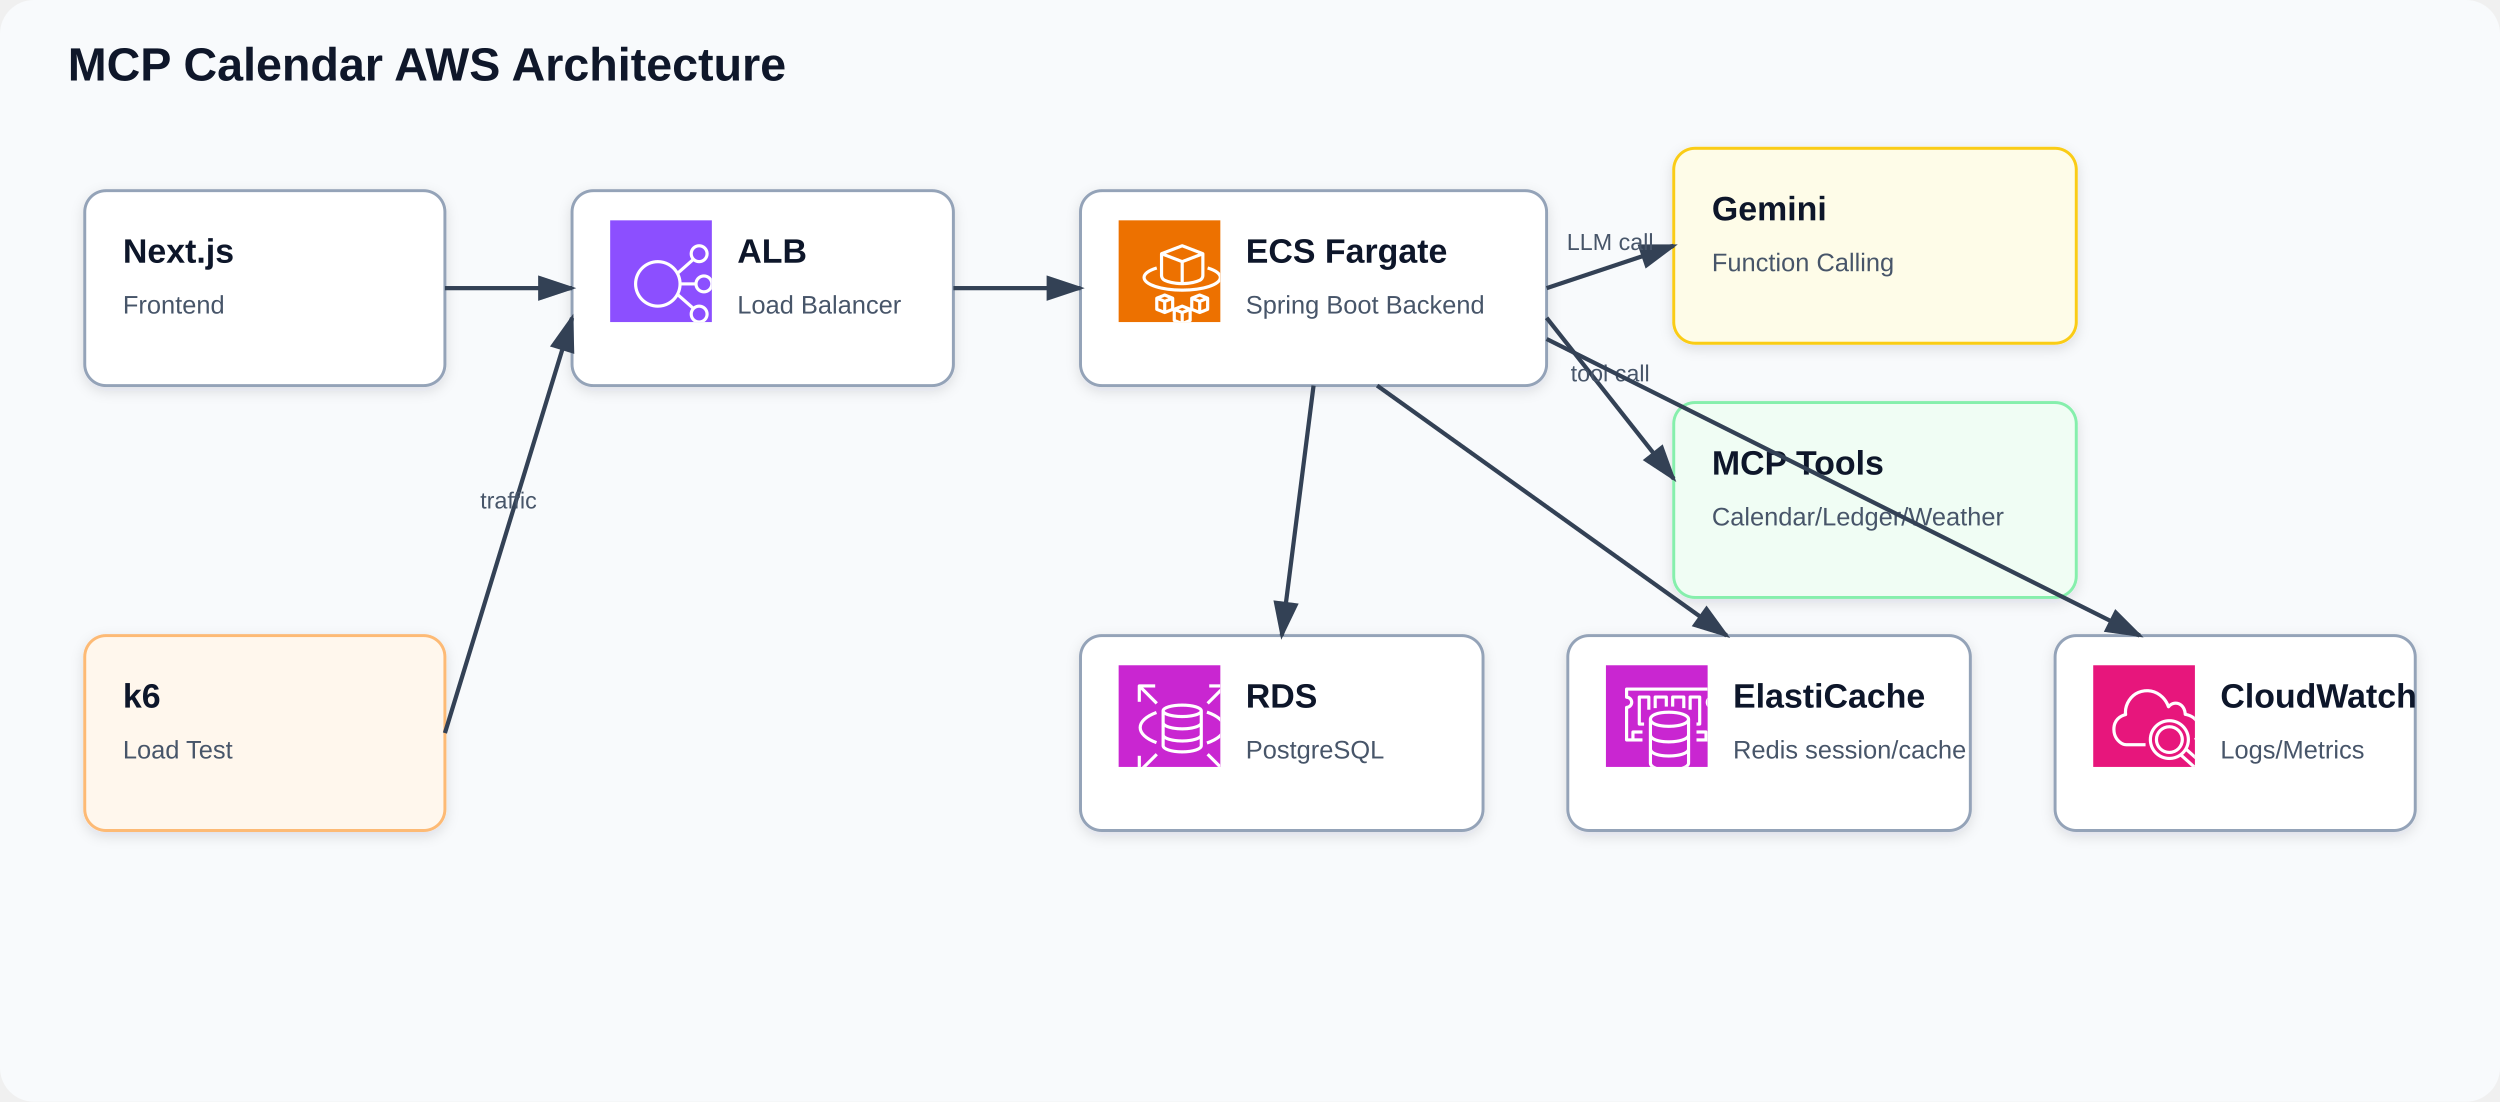
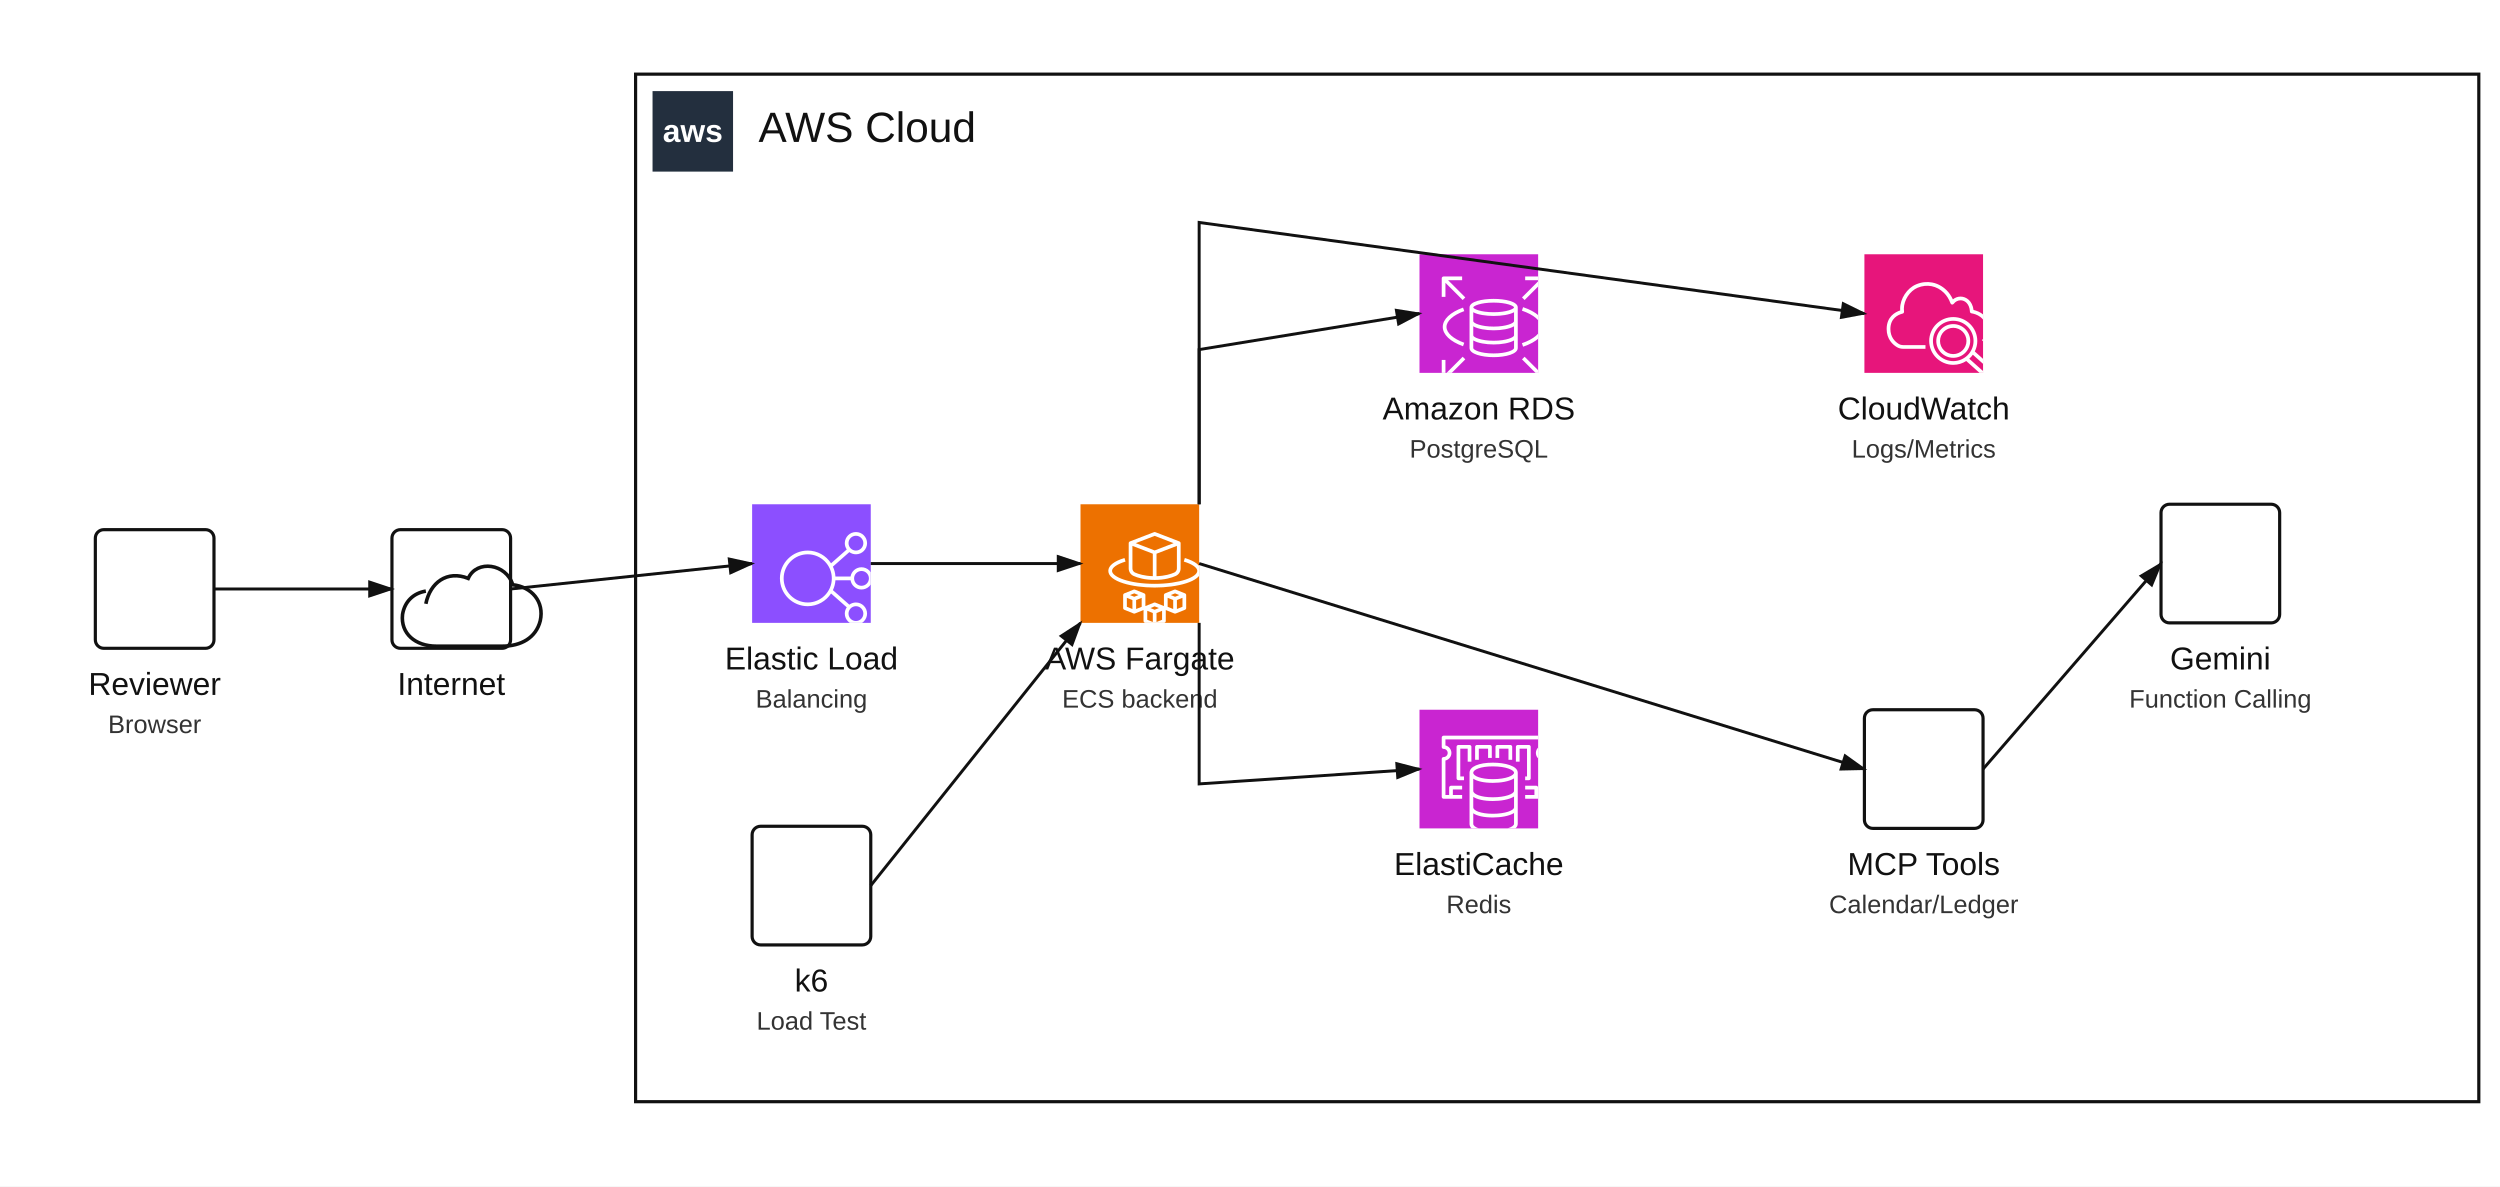
- <svg xmlns="http://www.w3.org/2000/svg" width="1180" height="520" viewBox="0 0 1180 520" role="img" aria-labelledby="title desc">
+ <svg xmlns="http://www.w3.org/2000/svg" width="1180" height="560" viewBox="0 0 1180 560" role="img" aria-labelledby="title desc">
  <defs>
    <marker id="arrow" markerWidth="10" markerHeight="10" refX="8" refY="3" orient="auto" markerUnits="strokeWidth">
-       <path d="M0,0 L0,6 L9,3 z" fill="#334155" />
+       <path d="M0,0 L0,6 L9,3 z" fill="#111" />
    </marker>
-     <filter id="shadow" x="-10%" y="-10%" width="120%" height="120%">
-       <feDropShadow dx="0" dy="2" stdDeviation="3" flood-color="#0f172a" flood-opacity="0.12" />
-     </filter>
  </defs>
-   <style>
-     .bg{fill:#f8fafc}.group{fill:#eef6ff;stroke:#93c5fd;stroke-width:1.2;stroke-dasharray:5 5}.label{font-family:Arial,'Noto Sans KR',sans-serif;font-size:16px;font-weight:700;fill:#0f172a}.sub{font-family:Arial,'Noto Sans KR',sans-serif;font-size:12px;fill:#475569}.edge{font-family:Arial,'Noto Sans KR',sans-serif;font-size:11px;fill:#475569}.title{font-family:Arial,'Noto Sans KR',sans-serif;font-size:22px;font-weight:800;fill:#0f172a}.caption{font-family:Arial,'Noto Sans KR',sans-serif;font-size:13px;fill:#334155}.arrow{stroke:#334155;stroke-width:2;fill:none;marker-end:url(#arrow)}.card{filter:url(#shadow)}
-   </style>
-   <rect class="bg" width="100%" height="100%" rx="16" />
-   <text x="32" y="38" class="title">MCP Calendar AWS Architecture</text>
-   <g class="card">
-     <g>
-       <rect x="40" y="90" width="170" height="92" rx="10" fill="#ffffff" stroke="#94a3b8" stroke-width="1.4" />
-       <text x="58" y="124" class="label">Next.js</text>
-       <text x="58" y="148" class="sub">Frontend</text>
-     </g>
+   <style>.label,.svc,.sub,.cloud-title,.awslogo{font-family:Arial,Helvetica,sans-serif;fill:#111}.cloud-title{font-size:20px}.awslogo{font-size:15px;font-weight:bold;fill:#fff}.svc{font-size:15px}.sub{font-size:12px;fill:#333}.caption{font-size:13px;fill:#333}.arrow{stroke:#111;stroke-width:1.4;fill:none;marker-end:url(#arrow)}</style>
+   <rect width="100%" height="100%" fill="#fff" />
+   <g>
+     <rect x="45" y="250" width="56" height="56" rx="4" fill="#fff" stroke="#111" stroke-width="1.5" />
+     <text x="73" y="328" text-anchor="middle" class="svc">
+       <tspan x="73" dy="0">Reviewer</tspan>
+     </text>
+     <text x="73" y="346" text-anchor="middle" class="sub">
+       <tspan x="73" dy="0">Browser</tspan>
+     </text>
  </g>
-   <g class="card">
-     <g>
-       <rect x="270" y="90" width="180" height="92" rx="10" fill="#ffffff" stroke="#94a3b8" stroke-width="1.4" />
-       <svg x="288" y="104" width="48" height="48" viewBox="0 0 64 64" aria-hidden="true">
-         <g id="Icon-Architecture/64/Arch_Elastic-Load-Balancing_64" stroke="none" stroke-width="1" fill="none" fill-rule="evenodd">
-           <g id="Icon-Architecture-BG/64/Networking-Content-Delivery" fill="#8C4FFF">
-             <rect id="Rectangle" x="0" y="0" width="80" height="80" />
-           </g>
-           <path d="M30,53 C22.832,53 17,47.168 17,40 C17,32.832 22.832,27 30,27 C37.168,27 43,32.832 43,40 C43,47.168 37.168,53 30,53 M60,59 C60,61.206 58.206,63 56,63 C53.794,63 52,61.206 52,59 C52,56.794 53.794,55 56,55 C58.206,55 60,56.794 60,59 M56,17 C58.206,17 60,18.794 60,21 C60,23.206 58.206,25 56,25 C53.794,25 52,23.206 52,21 C52,18.794 53.794,17 56,17 M59,36 C61.206,36 63,37.794 63,40 C63,42.206 61.206,44 59,44 C56.794,44 55,42.206 55,40 C55,37.794 56.794,36 59,36 M44.949,41 L53.09,41 C53.568,43.833 56.033,46 59,46 C62.309,46 65,43.309 65,40 C65,36.691 62.309,34 59,34 C56.033,34 53.568,36.167 53.09,39 L44.949,39 C44.823,37.099 44.344,35.297 43.572,33.654 L52.446,25.823 C53.442,26.559 54.669,27 56,27 C59.309,27 62,24.309 62,21 C62,17.691 59.309,15 56,15 C52.691,15 50,17.691 50,21 C50,22.256 50.389,23.421 51.051,24.386 L42.581,31.859 C39.904,27.738 35.271,25 30,25 C21.729,25 15,31.729 15,40 C15,48.271 21.729,55 30,55 C35.271,55 39.904,52.262 42.581,48.141 L51.051,55.614 C50.389,56.579 50,57.744 50,59 C50,62.309 52.691,65 56,65 C59.309,65 62,62.309 62,59 C62,55.691 59.309,53 56,53 C54.669,53 53.442,53.441 52.446,54.177 L43.572,46.346 C44.344,44.703 44.823,42.901 44.949,41" id="Elastic-Load-Balancing_Icon_64_Squid" fill="#FFFFFF" />
+   <g>
+     <rect x="185" y="250" width="56" height="56" rx="4" fill="#fff" stroke="#111" stroke-width="1.5" />
+     <path d="M16 35c2-10 10-16 20-12 4-9 18-7 21 3 9 1 15 8 13 17-2 8-9 12-18 12H21c-10 0-17-6-16-15 1-6 5-10 11-11" transform="translate(185 250)" fill="none" stroke="#111" stroke-width="1.7" />
+     <text x="213" y="328" text-anchor="middle" class="svc">
+       <tspan x="213" dy="0">Internet</tspan>
+     </text>
+   </g>
+   <rect x="300" y="35" width="870" height="485" fill="#fff" stroke="#111" stroke-width="1.5" />
+   <rect x="308" y="43" width="38" height="38" fill="#232f3e" />
+   <text x="327" y="67" text-anchor="middle" class="awslogo">aws</text>
+   <text x="358" y="67" class="cloud-title">AWS Cloud</text>
+   <g>
+     <svg x="355" y="238" width="56" height="56" viewBox="0 0 64 64" aria-hidden="true">
+       <g id="Icon-Architecture/64/Arch_Elastic-Load-Balancing_64" stroke="none" stroke-width="1" fill="none" fill-rule="evenodd">
+         <g id="Icon-Architecture-BG/64/Networking-Content-Delivery" fill="#8C4FFF">
+           <rect id="Rectangle" x="0" y="0" width="80" height="80" />
        </g>
-       </svg>
-       <text x="348" y="124" class="label">ALB</text>
-       <text x="348" y="148" class="sub">Load Balancer</text>
-     </g>
+         <path d="M30,53 C22.832,53 17,47.168 17,40 C17,32.832 22.832,27 30,27 C37.168,27 43,32.832 43,40 C43,47.168 37.168,53 30,53 M60,59 C60,61.206 58.206,63 56,63 C53.794,63 52,61.206 52,59 C52,56.794 53.794,55 56,55 C58.206,55 60,56.794 60,59 M56,17 C58.206,17 60,18.794 60,21 C60,23.206 58.206,25 56,25 C53.794,25 52,23.206 52,21 C52,18.794 53.794,17 56,17 M59,36 C61.206,36 63,37.794 63,40 C63,42.206 61.206,44 59,44 C56.794,44 55,42.206 55,40 C55,37.794 56.794,36 59,36 M44.949,41 L53.09,41 C53.568,43.833 56.033,46 59,46 C62.309,46 65,43.309 65,40 C65,36.691 62.309,34 59,34 C56.033,34 53.568,36.167 53.09,39 L44.949,39 C44.823,37.099 44.344,35.297 43.572,33.654 L52.446,25.823 C53.442,26.559 54.669,27 56,27 C59.309,27 62,24.309 62,21 C62,17.691 59.309,15 56,15 C52.691,15 50,17.691 50,21 C50,22.256 50.389,23.421 51.051,24.386 L42.581,31.859 C39.904,27.738 35.271,25 30,25 C21.729,25 15,31.729 15,40 C15,48.271 21.729,55 30,55 C35.271,55 39.904,52.262 42.581,48.141 L51.051,55.614 C50.389,56.579 50,57.744 50,59 C50,62.309 52.691,65 56,65 C59.309,65 62,62.309 62,59 C62,55.691 59.309,53 56,53 C54.669,53 53.442,53.441 52.446,54.177 L43.572,46.346 C44.344,44.703 44.823,42.901 44.949,41" id="Elastic-Load-Balancing_Icon_64_Squid" fill="#FFFFFF" />
+       </g>
+     </svg>
+     <text x="383" y="316" text-anchor="middle" class="svc">
+       <tspan x="383" dy="0">Elastic Load</tspan>
+     </text>
+     <text x="383" y="334" text-anchor="middle" class="sub">
+       <tspan x="383" dy="0">Balancing</tspan>
+     </text>
  </g>
-   <g class="card">
-     <g>
-       <rect x="510" y="90" width="220" height="92" rx="10" fill="#ffffff" stroke="#94a3b8" stroke-width="1.4" />
-       <svg x="528" y="104" width="48" height="48" viewBox="0 0 64 64" aria-hidden="true">
-         <g id="Icon-Architecture/64/Arch_AWS-Fargate_64" stroke="none" stroke-width="1" fill="none" fill-rule="evenodd">
-           <g id="Icon-Architecture-BG/64/Compute" fill="#ED7100">
-             <rect id="Rectangle" x="0" y="0" width="80" height="80" />
-           </g>
-           <path d="M52,56.523 L52,51.677 L55,50.477 L55,55.323 L52,56.523 Z M47,50.477 L50,51.677 L50,56.523 L47,55.323 L47,50.477 Z M41,63.523 L41,58.677 L44,57.477 L44,62.323 L41,63.523 Z M36,57.477 L39,58.677 L39,63.523 L36,62.323 L36,57.477 Z M30,56.523 L30,51.677 L33,50.477 L33,55.323 L30,56.523 Z M25,50.477 L28,51.677 L28,56.523 L25,55.323 L25,50.477 Z M29,48.077 L31.308,49 L29,49.923 L26.692,49 L29,48.077 Z M40,55.077 L42.308,56 L40,56.923 L37.692,56 L40,55.077 Z M51,48.077 L53.308,49 L51,49.923 L48.692,49 L51,48.077 Z M56.371,48.071 L51.371,46.071 C51.133,45.977 50.867,45.977 50.629,46.071 L45.629,48.071 C45.249,48.224 45,48.591 45,49 L45,54.923 L40.371,53.071 C40.133,52.977 39.867,52.977 39.629,53.071 L35,54.923 L35,49 C35,48.591 34.751,48.224 34.371,48.071 L29.371,46.071 C29.133,45.977 28.867,45.977 28.629,46.071 L23.629,48.071 C23.249,48.224 23,48.591 23,49 L23,56 C23,56.409 23.249,56.776 23.629,56.929 L28.629,58.929 C28.748,58.976 28.874,59 29,59 C29.126,59 29.252,58.976 29.371,58.929 L34,57.077 L34,63 C34,63.409 34.249,63.776 34.629,63.929 L39.629,65.929 C39.748,65.976 39.874,66 40,66 C40.126,66 40.252,65.976 40.371,65.929 L45.371,63.929 C45.751,63.776 46,63.409 46,63 L46,57.077 L50.629,58.929 C50.748,58.976 50.874,59 51,59 C51.126,59 51.252,58.976 51.371,58.929 L56.371,56.929 C56.751,56.776 57,56.409 57,56 L57,49 C57,48.591 56.751,48.224 56.371,48.071 L56.371,48.071 Z M65,35.938 C65,41.783 52.119,44.938 40,44.938 C27.881,44.938 15,41.783 15,35.938 C15,33.147 18.095,30.69 23.715,29.019 L24.285,30.936 C19.791,32.272 17,34.189 17,35.938 C17,39.249 26.445,42.938 40,42.938 C53.555,42.938 63,39.249 63,35.938 C63,34.189 60.209,32.272 55.715,30.936 L56.285,29.019 C61.905,30.69 65,33.147 65,35.938 L65,35.938 Z M40,17.071 L50.214,21 L40,24.929 L29.786,21 L40,17.071 Z M50.58,36.842 C48.694,37.686 45.528,38.669 41,38.801 L41,26.687 L52,22.457 L52,34.648 C52,35.599 51.444,36.46 50.58,36.842 L50.58,36.842 Z M28,34.648 L28,22.457 L39,26.687 L39,38.801 C34.472,38.669 31.306,37.686 29.416,36.84 C28.556,36.46 28,35.599 28,34.648 L28,34.648 Z M28.604,38.667 C30.805,39.652 34.569,40.827 40,40.827 C45.431,40.827 49.195,39.652 51.393,38.669 C52.977,37.968 54,36.39 54,34.648 L54,21 C54,20.586 53.745,20.215 53.359,20.066 L40.359,15.066 C40.127,14.978 39.873,14.978 39.641,15.066 L26.641,20.066 C26.255,20.215 26,20.586 26,21 L26,34.648 C26,36.39 27.023,37.968 28.604,38.667 L28.604,38.667 Z" id="AWS-Fargate_Icon_64_Squid" fill="#FFFFFF" />
+   <g>
+     <svg x="510" y="238" width="56" height="56" viewBox="0 0 64 64" aria-hidden="true">
+       <g id="Icon-Architecture/64/Arch_AWS-Fargate_64" stroke="none" stroke-width="1" fill="none" fill-rule="evenodd">
+         <g id="Icon-Architecture-BG/64/Compute" fill="#ED7100">
+           <rect id="Rectangle" x="0" y="0" width="80" height="80" />
        </g>
-       </svg>
-       <text x="588" y="124" class="label">ECS Fargate</text>
-       <text x="588" y="148" class="sub">Spring Boot Backend</text>
-     </g>
+         <path d="M52,56.523 L52,51.677 L55,50.477 L55,55.323 L52,56.523 Z M47,50.477 L50,51.677 L50,56.523 L47,55.323 L47,50.477 Z M41,63.523 L41,58.677 L44,57.477 L44,62.323 L41,63.523 Z M36,57.477 L39,58.677 L39,63.523 L36,62.323 L36,57.477 Z M30,56.523 L30,51.677 L33,50.477 L33,55.323 L30,56.523 Z M25,50.477 L28,51.677 L28,56.523 L25,55.323 L25,50.477 Z M29,48.077 L31.308,49 L29,49.923 L26.692,49 L29,48.077 Z M40,55.077 L42.308,56 L40,56.923 L37.692,56 L40,55.077 Z M51,48.077 L53.308,49 L51,49.923 L48.692,49 L51,48.077 Z M56.371,48.071 L51.371,46.071 C51.133,45.977 50.867,45.977 50.629,46.071 L45.629,48.071 C45.249,48.224 45,48.591 45,49 L45,54.923 L40.371,53.071 C40.133,52.977 39.867,52.977 39.629,53.071 L35,54.923 L35,49 C35,48.591 34.751,48.224 34.371,48.071 L29.371,46.071 C29.133,45.977 28.867,45.977 28.629,46.071 L23.629,48.071 C23.249,48.224 23,48.591 23,49 L23,56 C23,56.409 23.249,56.776 23.629,56.929 L28.629,58.929 C28.748,58.976 28.874,59 29,59 C29.126,59 29.252,58.976 29.371,58.929 L34,57.077 L34,63 C34,63.409 34.249,63.776 34.629,63.929 L39.629,65.929 C39.748,65.976 39.874,66 40,66 C40.126,66 40.252,65.976 40.371,65.929 L45.371,63.929 C45.751,63.776 46,63.409 46,63 L46,57.077 L50.629,58.929 C50.748,58.976 50.874,59 51,59 C51.126,59 51.252,58.976 51.371,58.929 L56.371,56.929 C56.751,56.776 57,56.409 57,56 L57,49 C57,48.591 56.751,48.224 56.371,48.071 L56.371,48.071 Z M65,35.938 C65,41.783 52.119,44.938 40,44.938 C27.881,44.938 15,41.783 15,35.938 C15,33.147 18.095,30.69 23.715,29.019 L24.285,30.936 C19.791,32.272 17,34.189 17,35.938 C17,39.249 26.445,42.938 40,42.938 C53.555,42.938 63,39.249 63,35.938 C63,34.189 60.209,32.272 55.715,30.936 L56.285,29.019 C61.905,30.69 65,33.147 65,35.938 L65,35.938 Z M40,17.071 L50.214,21 L40,24.929 L29.786,21 L40,17.071 Z M50.58,36.842 C48.694,37.686 45.528,38.669 41,38.801 L41,26.687 L52,22.457 L52,34.648 C52,35.599 51.444,36.46 50.58,36.842 L50.58,36.842 Z M28,34.648 L28,22.457 L39,26.687 L39,38.801 C34.472,38.669 31.306,37.686 29.416,36.84 C28.556,36.46 28,35.599 28,34.648 L28,34.648 Z M28.604,38.667 C30.805,39.652 34.569,40.827 40,40.827 C45.431,40.827 49.195,39.652 51.393,38.669 C52.977,37.968 54,36.39 54,34.648 L54,21 C54,20.586 53.745,20.215 53.359,20.066 L40.359,15.066 C40.127,14.978 39.873,14.978 39.641,15.066 L26.641,20.066 C26.255,20.215 26,20.586 26,21 L26,34.648 C26,36.39 27.023,37.968 28.604,38.667 L28.604,38.667 Z" id="AWS-Fargate_Icon_64_Squid" fill="#FFFFFF" />
+       </g>
+     </svg>
+     <text x="538" y="316" text-anchor="middle" class="svc">
+       <tspan x="538" dy="0">AWS Fargate</tspan>
+     </text>
+     <text x="538" y="334" text-anchor="middle" class="sub">
+       <tspan x="538" dy="0">ECS backend</tspan>
+     </text>
  </g>
-   <g class="card">
-     <g>
-       <rect x="790" y="70" width="190" height="92" rx="10" fill="#fefce8" stroke="#facc15" stroke-width="1.4" />
-       <text x="808" y="104" class="label">Gemini</text>
-       <text x="808" y="128" class="sub">Function Calling</text>
-     </g>
+   <g>
+     <svg x="670" y="120" width="56" height="56" viewBox="0 0 64 64" aria-hidden="true">
+       <g id="Icon-Architecture/64/Arch_Amazon-RDS_64" stroke="none" stroke-width="1" fill="none" fill-rule="evenodd">
+         <g id="Icon-Architecture-BG/64/Database" fill="#C925D1">
+           <rect id="Rectangle" x="0" y="0" width="80" height="80" />
+         </g>
+         <path d="M15.414,14 L24.707,23.293 L23.293,24.707 L14,15.414 L14,23 L12,23 L12,13 C12,12.448 12.447,12 13,12 L23,12 L23,14 L15.414,14 Z M68,13 L68,23 L66,23 L66,15.414 L56.707,24.707 L55.293,23.293 L64.586,14 L57,14 L57,12 L67,12 C67.553,12 68,12.448 68,13 L68,13 Z M66,57 L68,57 L68,67 C68,67.552 67.553,68 67,68 L57,68 L57,66 L64.586,66 L55.293,56.707 L56.707,55.293 L66,64.586 L66,57 Z M65.5,39.213 C65.5,35.894 61.668,32.615 55.25,30.442 L55.891,28.548 C63.268,31.045 67.5,34.932 67.5,39.213 C67.5,43.495 63.268,47.383 55.89,49.879 L55.249,47.984 C61.668,45.812 65.5,42.534 65.5,39.213 L65.5,39.213 Z M14.556,39.213 C14.556,42.393 18.143,45.585 24.152,47.753 L23.473,49.634 C16.535,47.131 12.556,43.333 12.556,39.213 C12.556,35.094 16.535,31.296 23.473,28.792 L24.152,30.673 C18.143,32.842 14.556,36.034 14.556,39.213 L14.556,39.213 Z M24.707,56.707 L15.414,66 L23,66 L23,68 L13,68 C12.447,68 12,67.552 12,67 L12,57 L14,57 L14,64.586 L23.293,55.293 L24.707,56.707 Z M40,31.286 C32.854,31.286 29,29.44 29,28.686 C29,27.931 32.854,26.086 40,26.086 C47.145,26.086 51,27.931 51,28.686 C51,29.44 47.145,31.286 40,31.286 L40,31.286 Z M40.029,39.031 C33.187,39.031 29,37.162 29,36.145 L29,31.284 C31.463,32.643 35.832,33.286 40,33.286 C44.168,33.286 48.537,32.643 51,31.284 L51,36.145 C51,37.163 46.835,39.031 40.029,39.031 L40.029,39.031 Z M40.029,46.667 C33.187,46.667 29,44.798 29,43.781 L29,38.862 C31.431,40.291 35.742,41.031 40.029,41.031 C44.292,41.031 48.578,40.292 51,38.867 L51,43.781 C51,44.799 46.835,46.667 40.029,46.667 L40.029,46.667 Z M40,53.518 C32.883,53.518 29,51.605 29,50.622 L29,46.498 C31.431,47.927 35.742,48.667 40.029,48.667 C44.292,48.667 48.578,47.929 51,46.503 L51,50.622 C51,51.605 47.117,53.518 40,53.518 L40,53.518 Z M40,24.086 C33.739,24.086 27,25.525 27,28.686 L27,50.622 C27,53.836 33.54,55.518 40,55.518 C46.46,55.518 53,53.836 53,50.622 L53,28.686 C53,25.525 46.261,24.086 40,24.086 L40,24.086 Z" id="Amazon-RDS_Icon_64_Squid" fill="#FFFFFF" />
+       </g>
+     </svg>
+     <text x="698" y="198" text-anchor="middle" class="svc">
+       <tspan x="698" dy="0">Amazon RDS</tspan>
+     </text>
+     <text x="698" y="216" text-anchor="middle" class="sub">
+       <tspan x="698" dy="0">PostgreSQL</tspan>
+     </text>
  </g>
-   <g class="card">
-     <g>
-       <rect x="790" y="190" width="190" height="92" rx="10" fill="#f0fdf4" stroke="#86efac" stroke-width="1.4" />
-       <text x="808" y="224" class="label">MCP Tools</text>
-       <text x="808" y="248" class="sub">Calendar/Ledger/Weather</text>
-     </g>
+   <g>
+     <svg x="670" y="335" width="56" height="56" viewBox="0 0 64 64" aria-hidden="true">
+       <g id="Icon-Architecture/64/Arch_Amazon-ElastiCache_64" stroke="none" stroke-width="1" fill="none" fill-rule="evenodd">
+         <g id="Icon-Architecture-BG/64/Database" fill="#C925D1">
+           <rect id="Rectangle" x="0" y="0" width="80" height="80" />
+         </g>
+         <path d="M51,61.555 L51,55.703 C48.466,57.34 43.904,58.113 39.556,58.113 C34.816,58.113 31.121,57.286 29,55.868 L29,61.555 C29,63.249 32.948,65 39.556,65 C46.3,65 51,63.185 51,61.555 L51,61.555 Z M39.556,49.22 C34.816,49.22 31.121,48.394 29,46.976 L29,52.687 C29.031,54.374 32.973,56.113 39.556,56.113 C46.279,56.113 50.969,54.309 51,52.683 L51,46.81 C48.466,48.448 43.904,49.22 39.556,49.22 L39.556,49.22 Z M51,43.791 L51,37.029 C48.466,38.666 43.904,39.439 39.556,39.439 C34.816,39.439 31.121,38.613 29,37.195 L29,43.795 C29.031,45.482 32.973,47.22 39.556,47.22 C46.279,47.22 50.969,45.416 51,43.791 L51,43.791 Z M28.997,33.993 C28.997,33.996 28.998,33.999 28.998,34.002 L29,34.002 L29,34.013 C29.031,35.7 32.973,37.439 39.556,37.439 C46.898,37.439 50.969,35.417 51,34.01 L51,34.002 L51.002,34.002 C51.002,33.999 51.003,33.996 51.003,33.993 C51.003,32.585 46.927,30.547 39.556,30.547 C32.946,30.547 28.997,32.299 28.997,33.993 L28.997,33.993 Z M53,34.018 L53,43.774 L53.003,43.774 C53.003,43.783 53,43.79 53,43.799 L53,52.667 L53.003,52.667 C53.003,52.676 53,52.683 53,52.692 L53,61.555 C53,65.297 46.031,67 39.556,67 C31.929,67 27,64.863 27,61.555 L27,52.698 C27,52.687 26.997,52.678 26.997,52.667 L27,52.667 L27,43.805 C27,43.795 26.997,43.785 26.997,43.774 L27,43.774 L27,34.024 C27,34.013 26.997,34.004 26.997,33.993 C26.997,30.685 31.927,28.546 39.556,28.546 C46.032,28.546 53.003,30.251 53.003,33.993 C53.003,34.002 53,34.009 53,34.018 L53,34.018 Z M67,21.121 C67.553,21.121 68,20.673 68,20.121 L68,15 C68,14.447 67.553,14 67,14 L13,14 C12.447,14 12,14.447 12,15 L12,20.121 C12,20.673 12.447,21.121 13,21.121 C14.221,21.121 15.214,22.108 15.214,23.321 C15.214,24.534 14.221,25.521 13,25.521 C12.447,25.521 12,25.969 12,26.521 L12,47.003 C12,47.555 12.447,48.003 13,48.003 L23,48.003 L23,46.003 L18,46.003 L18,43.003 L23,43.003 L23,41.003 L17,41.003 C16.447,41.003 16,41.45 16,42.003 L16,46.003 L14,46.003 L14,27.401 C15.843,26.952 17.214,25.293 17.214,23.321 C17.214,21.348 15.843,19.689 14,19.239 L14,16 L66,16 L66,19.239 C64.157,19.689 62.786,21.348 62.786,23.321 C62.786,25.293 64.157,26.952 66,27.401 L66,46.003 L64,46.003 L64,42.003 C64,41.45 63.553,41.003 63,41.003 L57,41.003 L57,43.003 L62,43.003 L62,46.003 L57,46.003 L57,48.003 L67,48.003 C67.553,48.003 68,47.555 68,47.003 L68,26.521 C68,25.969 67.553,25.521 67,25.521 C65.779,25.521 64.786,24.534 64.786,23.321 C64.786,22.108 65.779,21.121 67,21.121 L67,21.121 Z M28,28.001 L28,20.001 C28,19.448 27.553,19 27,19 L21,19 C20.447,19 20,19.448 20,20.001 L20,37.002 C20,37.554 20.447,38.002 21,38.002 L24,38.002 L24,36.002 L22,36.002 L22,21.001 L26,21.001 L26,28.001 L28,28.001 Z M58,36.002 L57,36.002 L57,38.002 L59,38.002 C59.553,38.002 60,37.554 60,37.002 L60,20.001 C60,19.448 59.553,19 59,19 L53,19 C52.447,19 52,19.448 52,20.001 L52,28.001 L54,28.001 L54,21.001 L58,21.001 L58,36.002 Z M50,27.001 L50,20.001 C50,19.448 49.553,19 49,19 L42,19 C41.447,19 41,19.448 41,20.001 L41,26.001 L43,26.001 L43,21.001 L48,21.001 L48,27.001 L50,27.001 Z M37,26.001 L37,21.001 L32,21.001 L32,27.001 L30,27.001 L30,20.001 C30,19.448 30.447,19 31,19 L38,19 C38.553,19 39,19.448 39,20.001 L39,26.001 L37,26.001 Z" id="Amazon-ElastiCache_Icon_64_Squid" fill="#FFFFFF" />
+       </g>
+     </svg>
+     <text x="698" y="413" text-anchor="middle" class="svc">
+       <tspan x="698" dy="0">ElastiCache</tspan>
+     </text>
+     <text x="698" y="431" text-anchor="middle" class="sub">
+       <tspan x="698" dy="0">Redis</tspan>
+     </text>
  </g>
-   <g class="card">
-     <g>
-       <rect x="510" y="300" width="190" height="92" rx="10" fill="#ffffff" stroke="#94a3b8" stroke-width="1.4" />
-       <svg x="528" y="314" width="48" height="48" viewBox="0 0 64 64" aria-hidden="true">
-         <g id="Icon-Architecture/64/Arch_Amazon-RDS_64" stroke="none" stroke-width="1" fill="none" fill-rule="evenodd">
-           <g id="Icon-Architecture-BG/64/Database" fill="#C925D1">
-             <rect id="Rectangle" x="0" y="0" width="80" height="80" />
-           </g>
-           <path d="M15.414,14 L24.707,23.293 L23.293,24.707 L14,15.414 L14,23 L12,23 L12,13 C12,12.448 12.447,12 13,12 L23,12 L23,14 L15.414,14 Z M68,13 L68,23 L66,23 L66,15.414 L56.707,24.707 L55.293,23.293 L64.586,14 L57,14 L57,12 L67,12 C67.553,12 68,12.448 68,13 L68,13 Z M66,57 L68,57 L68,67 C68,67.552 67.553,68 67,68 L57,68 L57,66 L64.586,66 L55.293,56.707 L56.707,55.293 L66,64.586 L66,57 Z M65.5,39.213 C65.5,35.894 61.668,32.615 55.25,30.442 L55.891,28.548 C63.268,31.045 67.5,34.932 67.5,39.213 C67.5,43.495 63.268,47.383 55.89,49.879 L55.249,47.984 C61.668,45.812 65.5,42.534 65.5,39.213 L65.5,39.213 Z M14.556,39.213 C14.556,42.393 18.143,45.585 24.152,47.753 L23.473,49.634 C16.535,47.131 12.556,43.333 12.556,39.213 C12.556,35.094 16.535,31.296 23.473,28.792 L24.152,30.673 C18.143,32.842 14.556,36.034 14.556,39.213 L14.556,39.213 Z M24.707,56.707 L15.414,66 L23,66 L23,68 L13,68 C12.447,68 12,67.552 12,67 L12,57 L14,57 L14,64.586 L23.293,55.293 L24.707,56.707 Z M40,31.286 C32.854,31.286 29,29.44 29,28.686 C29,27.931 32.854,26.086 40,26.086 C47.145,26.086 51,27.931 51,28.686 C51,29.44 47.145,31.286 40,31.286 L40,31.286 Z M40.029,39.031 C33.187,39.031 29,37.162 29,36.145 L29,31.284 C31.463,32.643 35.832,33.286 40,33.286 C44.168,33.286 48.537,32.643 51,31.284 L51,36.145 C51,37.163 46.835,39.031 40.029,39.031 L40.029,39.031 Z M40.029,46.667 C33.187,46.667 29,44.798 29,43.781 L29,38.862 C31.431,40.291 35.742,41.031 40.029,41.031 C44.292,41.031 48.578,40.292 51,38.867 L51,43.781 C51,44.799 46.835,46.667 40.029,46.667 L40.029,46.667 Z M40,53.518 C32.883,53.518 29,51.605 29,50.622 L29,46.498 C31.431,47.927 35.742,48.667 40.029,48.667 C44.292,48.667 48.578,47.929 51,46.503 L51,50.622 C51,51.605 47.117,53.518 40,53.518 L40,53.518 Z M40,24.086 C33.739,24.086 27,25.525 27,28.686 L27,50.622 C27,53.836 33.54,55.518 40,55.518 C46.46,55.518 53,53.836 53,50.622 L53,28.686 C53,25.525 46.261,24.086 40,24.086 L40,24.086 Z" id="Amazon-RDS_Icon_64_Squid" fill="#FFFFFF" />
+   <g>
+     <svg x="880" y="120" width="56" height="56" viewBox="0 0 64 64" aria-hidden="true">
+       <g id="Icon-Architecture/64/Arch_Amazon-CloudWatch_64" stroke="none" stroke-width="1" fill="none" fill-rule="evenodd">
+         <g id="Icon-Architecture-BG/64/Management-Governance" fill="#E7157B">
+           <rect id="Rectangle" x="0" y="0" width="80" height="80" />
        </g>
-       </svg>
-       <text x="588" y="334" class="label">RDS</text>
-       <text x="588" y="358" class="sub">PostgreSQL</text>
-     </g>
+         <path d="M55.059,46.777 C55.059,42.868 51.858,39.688 47.922,39.688 C43.987,39.688 40.786,42.868 40.786,46.777 C40.786,50.687 43.987,53.867 47.922,53.867 C51.858,53.867 55.059,50.687 55.059,46.777 M57.07,46.777 C57.07,51.788 52.966,55.864 47.922,55.864 C42.879,55.864 38.775,51.788 38.775,46.777 C38.775,41.767 42.879,37.691 47.922,37.691 C52.966,37.691 57.07,41.767 57.07,46.777 M65.51,60.474 L58.501,54.203 C57.935,54.994 57.281,55.717 56.554,56.363 L63.552,62.633 C64.15,63.169 65.078,63.119 65.618,62.526 C66.155,61.932 66.107,61.011 65.51,60.474 M47.922,57.662 C53.965,57.662 58.88,52.779 58.88,46.777 C58.88,40.775 53.965,35.893 47.922,35.893 C41.881,35.893 36.965,40.775 36.965,46.777 C36.965,52.779 41.881,57.662 47.922,57.662 M67.112,63.863 C66.426,64.617 65.478,65 64.529,65 C63.7,65 62.87,64.708 62.207,64.117 L54.931,57.599 C52.907,58.897 50.506,59.659 47.922,59.659 C40.772,59.659 34.955,53.88 34.955,46.777 C34.955,39.675 40.772,33.896 47.922,33.896 C55.073,33.896 60.891,39.675 60.891,46.777 C60.891,48.815 60.399,50.737 59.547,52.451 L66.856,58.991 C68.275,60.266 68.39,62.45 67.112,63.863 M21.28,29.393 C21.28,29.912 21.312,30.429 21.374,30.929 C21.409,31.214 21.321,31.498 21.13,31.713 C20.978,31.884 20.774,31.997 20.551,32.035 C18.079,32.669 14.01,34.588 14.01,40.346 C14.01,44.693 16.424,47.093 18.45,48.341 C19.141,48.774 19.959,49.005 20.823,49.014 L32.945,49.025 L32.943,51.022 L20.812,51.011 C19.566,50.998 18.384,50.661 17.384,50.035 C15.377,48.797 12,45.89 12,40.346 C12,33.662 16.6,31.192 19.3,30.319 C19.28,30.012 19.27,29.702 19.27,29.393 C19.27,23.932 22.998,18.27 27.942,16.222 C33.724,13.815 39.85,15.008 44.326,19.411 C45.714,20.775 46.855,22.432 47.73,24.348 C48.906,23.38 50.356,22.846 51.884,22.846 C54.886,22.846 58.266,25.11 58.868,30.061 C61.68,30.705 67.621,32.955 67.621,40.423 C67.621,43.404 66.68,45.867 64.823,47.742 L63.39,46.341 C64.863,44.853 65.61,42.862 65.61,40.423 C65.61,33.891 60.106,32.266 57.737,31.872 C57.468,31.827 57.23,31.675 57.076,31.452 C56.926,31.236 56.869,30.971 56.914,30.715 C56.585,26.66 54.161,24.843 51.884,24.843 C50.447,24.843 49.1,25.538 48.187,26.75 C47.965,27.044 47.604,27.194 47.234,27.14 C46.87,27.086 46.563,26.836 46.437,26.492 C45.614,24.226 44.428,22.321 42.912,20.831 C39.033,17.015 33.728,15.981 28.717,18.065 C24.546,19.792 21.28,24.767 21.28,29.393" id="Amazon-CloudWatch_Icon_64_Squid" fill="#FFFFFF" />
+       </g>
+     </svg>
+     <text x="908" y="198" text-anchor="middle" class="svc">
+       <tspan x="908" dy="0">CloudWatch</tspan>
+     </text>
+     <text x="908" y="216" text-anchor="middle" class="sub">
+       <tspan x="908" dy="0">Logs/Metrics</tspan>
+     </text>
  </g>
-   <g class="card">
-     <g>
-       <rect x="740" y="300" width="190" height="92" rx="10" fill="#ffffff" stroke="#94a3b8" stroke-width="1.4" />
-       <svg x="758" y="314" width="48" height="48" viewBox="0 0 64 64" aria-hidden="true">
-         <g id="Icon-Architecture/64/Arch_Amazon-ElastiCache_64" stroke="none" stroke-width="1" fill="none" fill-rule="evenodd">
-           <g id="Icon-Architecture-BG/64/Database" fill="#C925D1">
-             <rect id="Rectangle" x="0" y="0" width="80" height="80" />
-           </g>
-           <path d="M51,61.555 L51,55.703 C48.466,57.34 43.904,58.113 39.556,58.113 C34.816,58.113 31.121,57.286 29,55.868 L29,61.555 C29,63.249 32.948,65 39.556,65 C46.3,65 51,63.185 51,61.555 L51,61.555 Z M39.556,49.22 C34.816,49.22 31.121,48.394 29,46.976 L29,52.687 C29.031,54.374 32.973,56.113 39.556,56.113 C46.279,56.113 50.969,54.309 51,52.683 L51,46.81 C48.466,48.448 43.904,49.22 39.556,49.22 L39.556,49.22 Z M51,43.791 L51,37.029 C48.466,38.666 43.904,39.439 39.556,39.439 C34.816,39.439 31.121,38.613 29,37.195 L29,43.795 C29.031,45.482 32.973,47.22 39.556,47.22 C46.279,47.22 50.969,45.416 51,43.791 L51,43.791 Z M28.997,33.993 C28.997,33.996 28.998,33.999 28.998,34.002 L29,34.002 L29,34.013 C29.031,35.7 32.973,37.439 39.556,37.439 C46.898,37.439 50.969,35.417 51,34.01 L51,34.002 L51.002,34.002 C51.002,33.999 51.003,33.996 51.003,33.993 C51.003,32.585 46.927,30.547 39.556,30.547 C32.946,30.547 28.997,32.299 28.997,33.993 L28.997,33.993 Z M53,34.018 L53,43.774 L53.003,43.774 C53.003,43.783 53,43.79 53,43.799 L53,52.667 L53.003,52.667 C53.003,52.676 53,52.683 53,52.692 L53,61.555 C53,65.297 46.031,67 39.556,67 C31.929,67 27,64.863 27,61.555 L27,52.698 C27,52.687 26.997,52.678 26.997,52.667 L27,52.667 L27,43.805 C27,43.795 26.997,43.785 26.997,43.774 L27,43.774 L27,34.024 C27,34.013 26.997,34.004 26.997,33.993 C26.997,30.685 31.927,28.546 39.556,28.546 C46.032,28.546 53.003,30.251 53.003,33.993 C53.003,34.002 53,34.009 53,34.018 L53,34.018 Z M67,21.121 C67.553,21.121 68,20.673 68,20.121 L68,15 C68,14.447 67.553,14 67,14 L13,14 C12.447,14 12,14.447 12,15 L12,20.121 C12,20.673 12.447,21.121 13,21.121 C14.221,21.121 15.214,22.108 15.214,23.321 C15.214,24.534 14.221,25.521 13,25.521 C12.447,25.521 12,25.969 12,26.521 L12,47.003 C12,47.555 12.447,48.003 13,48.003 L23,48.003 L23,46.003 L18,46.003 L18,43.003 L23,43.003 L23,41.003 L17,41.003 C16.447,41.003 16,41.45 16,42.003 L16,46.003 L14,46.003 L14,27.401 C15.843,26.952 17.214,25.293 17.214,23.321 C17.214,21.348 15.843,19.689 14,19.239 L14,16 L66,16 L66,19.239 C64.157,19.689 62.786,21.348 62.786,23.321 C62.786,25.293 64.157,26.952 66,27.401 L66,46.003 L64,46.003 L64,42.003 C64,41.45 63.553,41.003 63,41.003 L57,41.003 L57,43.003 L62,43.003 L62,46.003 L57,46.003 L57,48.003 L67,48.003 C67.553,48.003 68,47.555 68,47.003 L68,26.521 C68,25.969 67.553,25.521 67,25.521 C65.779,25.521 64.786,24.534 64.786,23.321 C64.786,22.108 65.779,21.121 67,21.121 L67,21.121 Z M28,28.001 L28,20.001 C28,19.448 27.553,19 27,19 L21,19 C20.447,19 20,19.448 20,20.001 L20,37.002 C20,37.554 20.447,38.002 21,38.002 L24,38.002 L24,36.002 L22,36.002 L22,21.001 L26,21.001 L26,28.001 L28,28.001 Z M58,36.002 L57,36.002 L57,38.002 L59,38.002 C59.553,38.002 60,37.554 60,37.002 L60,20.001 C60,19.448 59.553,19 59,19 L53,19 C52.447,19 52,19.448 52,20.001 L52,28.001 L54,28.001 L54,21.001 L58,21.001 L58,36.002 Z M50,27.001 L50,20.001 C50,19.448 49.553,19 49,19 L42,19 C41.447,19 41,19.448 41,20.001 L41,26.001 L43,26.001 L43,21.001 L48,21.001 L48,27.001 L50,27.001 Z M37,26.001 L37,21.001 L32,21.001 L32,27.001 L30,27.001 L30,20.001 C30,19.448 30.447,19 31,19 L38,19 C38.553,19 39,19.448 39,20.001 L39,26.001 L37,26.001 Z" id="Amazon-ElastiCache_Icon_64_Squid" fill="#FFFFFF" />
-         </g>
-       </svg>
-       <text x="818" y="334" class="label">ElastiCache</text>
-       <text x="818" y="358" class="sub">Redis session/cache</text>
-     </g>
+   <g>
+     <rect x="880" y="335" width="56" height="56" rx="4" fill="#fff" stroke="#111" stroke-width="1.5" />
+     <text x="908" y="413" text-anchor="middle" class="svc">
+       <tspan x="908" dy="0">MCP Tools</tspan>
+     </text>
+     <text x="908" y="431" text-anchor="middle" class="sub">
+       <tspan x="908" dy="0">Calendar/Ledger</tspan>
+     </text>
  </g>
-   <g class="card">
-     <g>
-       <rect x="970" y="300" width="170" height="92" rx="10" fill="#ffffff" stroke="#94a3b8" stroke-width="1.4" />
-       <svg x="988" y="314" width="48" height="48" viewBox="0 0 64 64" aria-hidden="true">
-         <g id="Icon-Architecture/64/Arch_Amazon-CloudWatch_64" stroke="none" stroke-width="1" fill="none" fill-rule="evenodd">
-           <g id="Icon-Architecture-BG/64/Management-Governance" fill="#E7157B">
-             <rect id="Rectangle" x="0" y="0" width="80" height="80" />
-           </g>
-           <path d="M55.059,46.777 C55.059,42.868 51.858,39.688 47.922,39.688 C43.987,39.688 40.786,42.868 40.786,46.777 C40.786,50.687 43.987,53.867 47.922,53.867 C51.858,53.867 55.059,50.687 55.059,46.777 M57.07,46.777 C57.07,51.788 52.966,55.864 47.922,55.864 C42.879,55.864 38.775,51.788 38.775,46.777 C38.775,41.767 42.879,37.691 47.922,37.691 C52.966,37.691 57.07,41.767 57.07,46.777 M65.51,60.474 L58.501,54.203 C57.935,54.994 57.281,55.717 56.554,56.363 L63.552,62.633 C64.15,63.169 65.078,63.119 65.618,62.526 C66.155,61.932 66.107,61.011 65.51,60.474 M47.922,57.662 C53.965,57.662 58.88,52.779 58.88,46.777 C58.88,40.775 53.965,35.893 47.922,35.893 C41.881,35.893 36.965,40.775 36.965,46.777 C36.965,52.779 41.881,57.662 47.922,57.662 M67.112,63.863 C66.426,64.617 65.478,65 64.529,65 C63.7,65 62.87,64.708 62.207,64.117 L54.931,57.599 C52.907,58.897 50.506,59.659 47.922,59.659 C40.772,59.659 34.955,53.88 34.955,46.777 C34.955,39.675 40.772,33.896 47.922,33.896 C55.073,33.896 60.891,39.675 60.891,46.777 C60.891,48.815 60.399,50.737 59.547,52.451 L66.856,58.991 C68.275,60.266 68.39,62.45 67.112,63.863 M21.28,29.393 C21.28,29.912 21.312,30.429 21.374,30.929 C21.409,31.214 21.321,31.498 21.13,31.713 C20.978,31.884 20.774,31.997 20.551,32.035 C18.079,32.669 14.01,34.588 14.01,40.346 C14.01,44.693 16.424,47.093 18.45,48.341 C19.141,48.774 19.959,49.005 20.823,49.014 L32.945,49.025 L32.943,51.022 L20.812,51.011 C19.566,50.998 18.384,50.661 17.384,50.035 C15.377,48.797 12,45.89 12,40.346 C12,33.662 16.6,31.192 19.3,30.319 C19.28,30.012 19.27,29.702 19.27,29.393 C19.27,23.932 22.998,18.27 27.942,16.222 C33.724,13.815 39.85,15.008 44.326,19.411 C45.714,20.775 46.855,22.432 47.73,24.348 C48.906,23.38 50.356,22.846 51.884,22.846 C54.886,22.846 58.266,25.11 58.868,30.061 C61.68,30.705 67.621,32.955 67.621,40.423 C67.621,43.404 66.68,45.867 64.823,47.742 L63.39,46.341 C64.863,44.853 65.61,42.862 65.61,40.423 C65.61,33.891 60.106,32.266 57.737,31.872 C57.468,31.827 57.23,31.675 57.076,31.452 C56.926,31.236 56.869,30.971 56.914,30.715 C56.585,26.66 54.161,24.843 51.884,24.843 C50.447,24.843 49.1,25.538 48.187,26.75 C47.965,27.044 47.604,27.194 47.234,27.14 C46.87,27.086 46.563,26.836 46.437,26.492 C45.614,24.226 44.428,22.321 42.912,20.831 C39.033,17.015 33.728,15.981 28.717,18.065 C24.546,19.792 21.28,24.767 21.28,29.393" id="Amazon-CloudWatch_Icon_64_Squid" fill="#FFFFFF" />
-         </g>
-       </svg>
-       <text x="1048" y="334" class="label">CloudWatch</text>
-       <text x="1048" y="358" class="sub">Logs/Metrics</text>
-     </g>
+   <g>
+     <rect x="1020" y="238" width="56" height="56" rx="4" fill="#fff" stroke="#111" stroke-width="1.5" />
+     <text x="1048" y="316" text-anchor="middle" class="svc">
+       <tspan x="1048" dy="0">Gemini</tspan>
+     </text>
+     <text x="1048" y="334" text-anchor="middle" class="sub">
+       <tspan x="1048" dy="0">Function Calling</tspan>
+     </text>
  </g>
-   <g class="card">
-     <g>
-       <rect x="40" y="300" width="170" height="92" rx="10" fill="#fff7ed" stroke="#fdba74" stroke-width="1.4" />
-       <text x="58" y="334" class="label">k6</text>
-       <text x="58" y="358" class="sub">Load Test</text>
-     </g>
+   <g>
+     <rect x="355" y="390" width="56" height="56" rx="4" fill="#fff" stroke="#111" stroke-width="1.5" />
+     <text x="383" y="468" text-anchor="middle" class="svc">
+       <tspan x="383" dy="0">k6</tspan>
+     </text>
+     <text x="383" y="486" text-anchor="middle" class="sub">
+       <tspan x="383" dy="0">Load Test</tspan>
+     </text>
  </g>
-   <path d="M 210 136 L 270 136" class="arrow" />
-   <path d="M 450 136 L 510 136" class="arrow" />
-   <path d="M 730 136 L 790 116" class="arrow" />
-   <text x="760" y="118" text-anchor="middle" class="edge">LLM call</text>
-   <path d="M 730 150 L 790 226" class="arrow" />
-   <text x="760" y="180" text-anchor="middle" class="edge">tool call</text>
-   <path d="M 620 182 L 605 300" class="arrow" />
-   <path d="M 650 182 L 815 300" class="arrow" />
-   <path d="M 730 160 L 1010 300" class="arrow" />
-   <path d="M 210 346 L 270 150" class="arrow" />
-   <text x="240" y="240" text-anchor="middle" class="edge">traffic</text>
+   <path d="M 101 278 L 185 278" class="arrow" />
+   <path d="M 241 278 L 355 266" class="arrow" />
+   <path d="M 411 266 L 510 266" class="arrow" />
+   <path d="M 566 238 L 566 165 L 670 148" class="arrow" />
+   <path d="M 566 294 L 566 370 L 670 363" class="arrow" />
+   <path d="M 566 238 L 566 105 L 880 148" class="arrow" />
+   <path d="M 566 266 L 880 363" class="arrow" />
+   <path d="M 936 363 L 1020 266" class="arrow" />
+   <path d="M 411 418 L 510 294" class="arrow" />
</svg>
